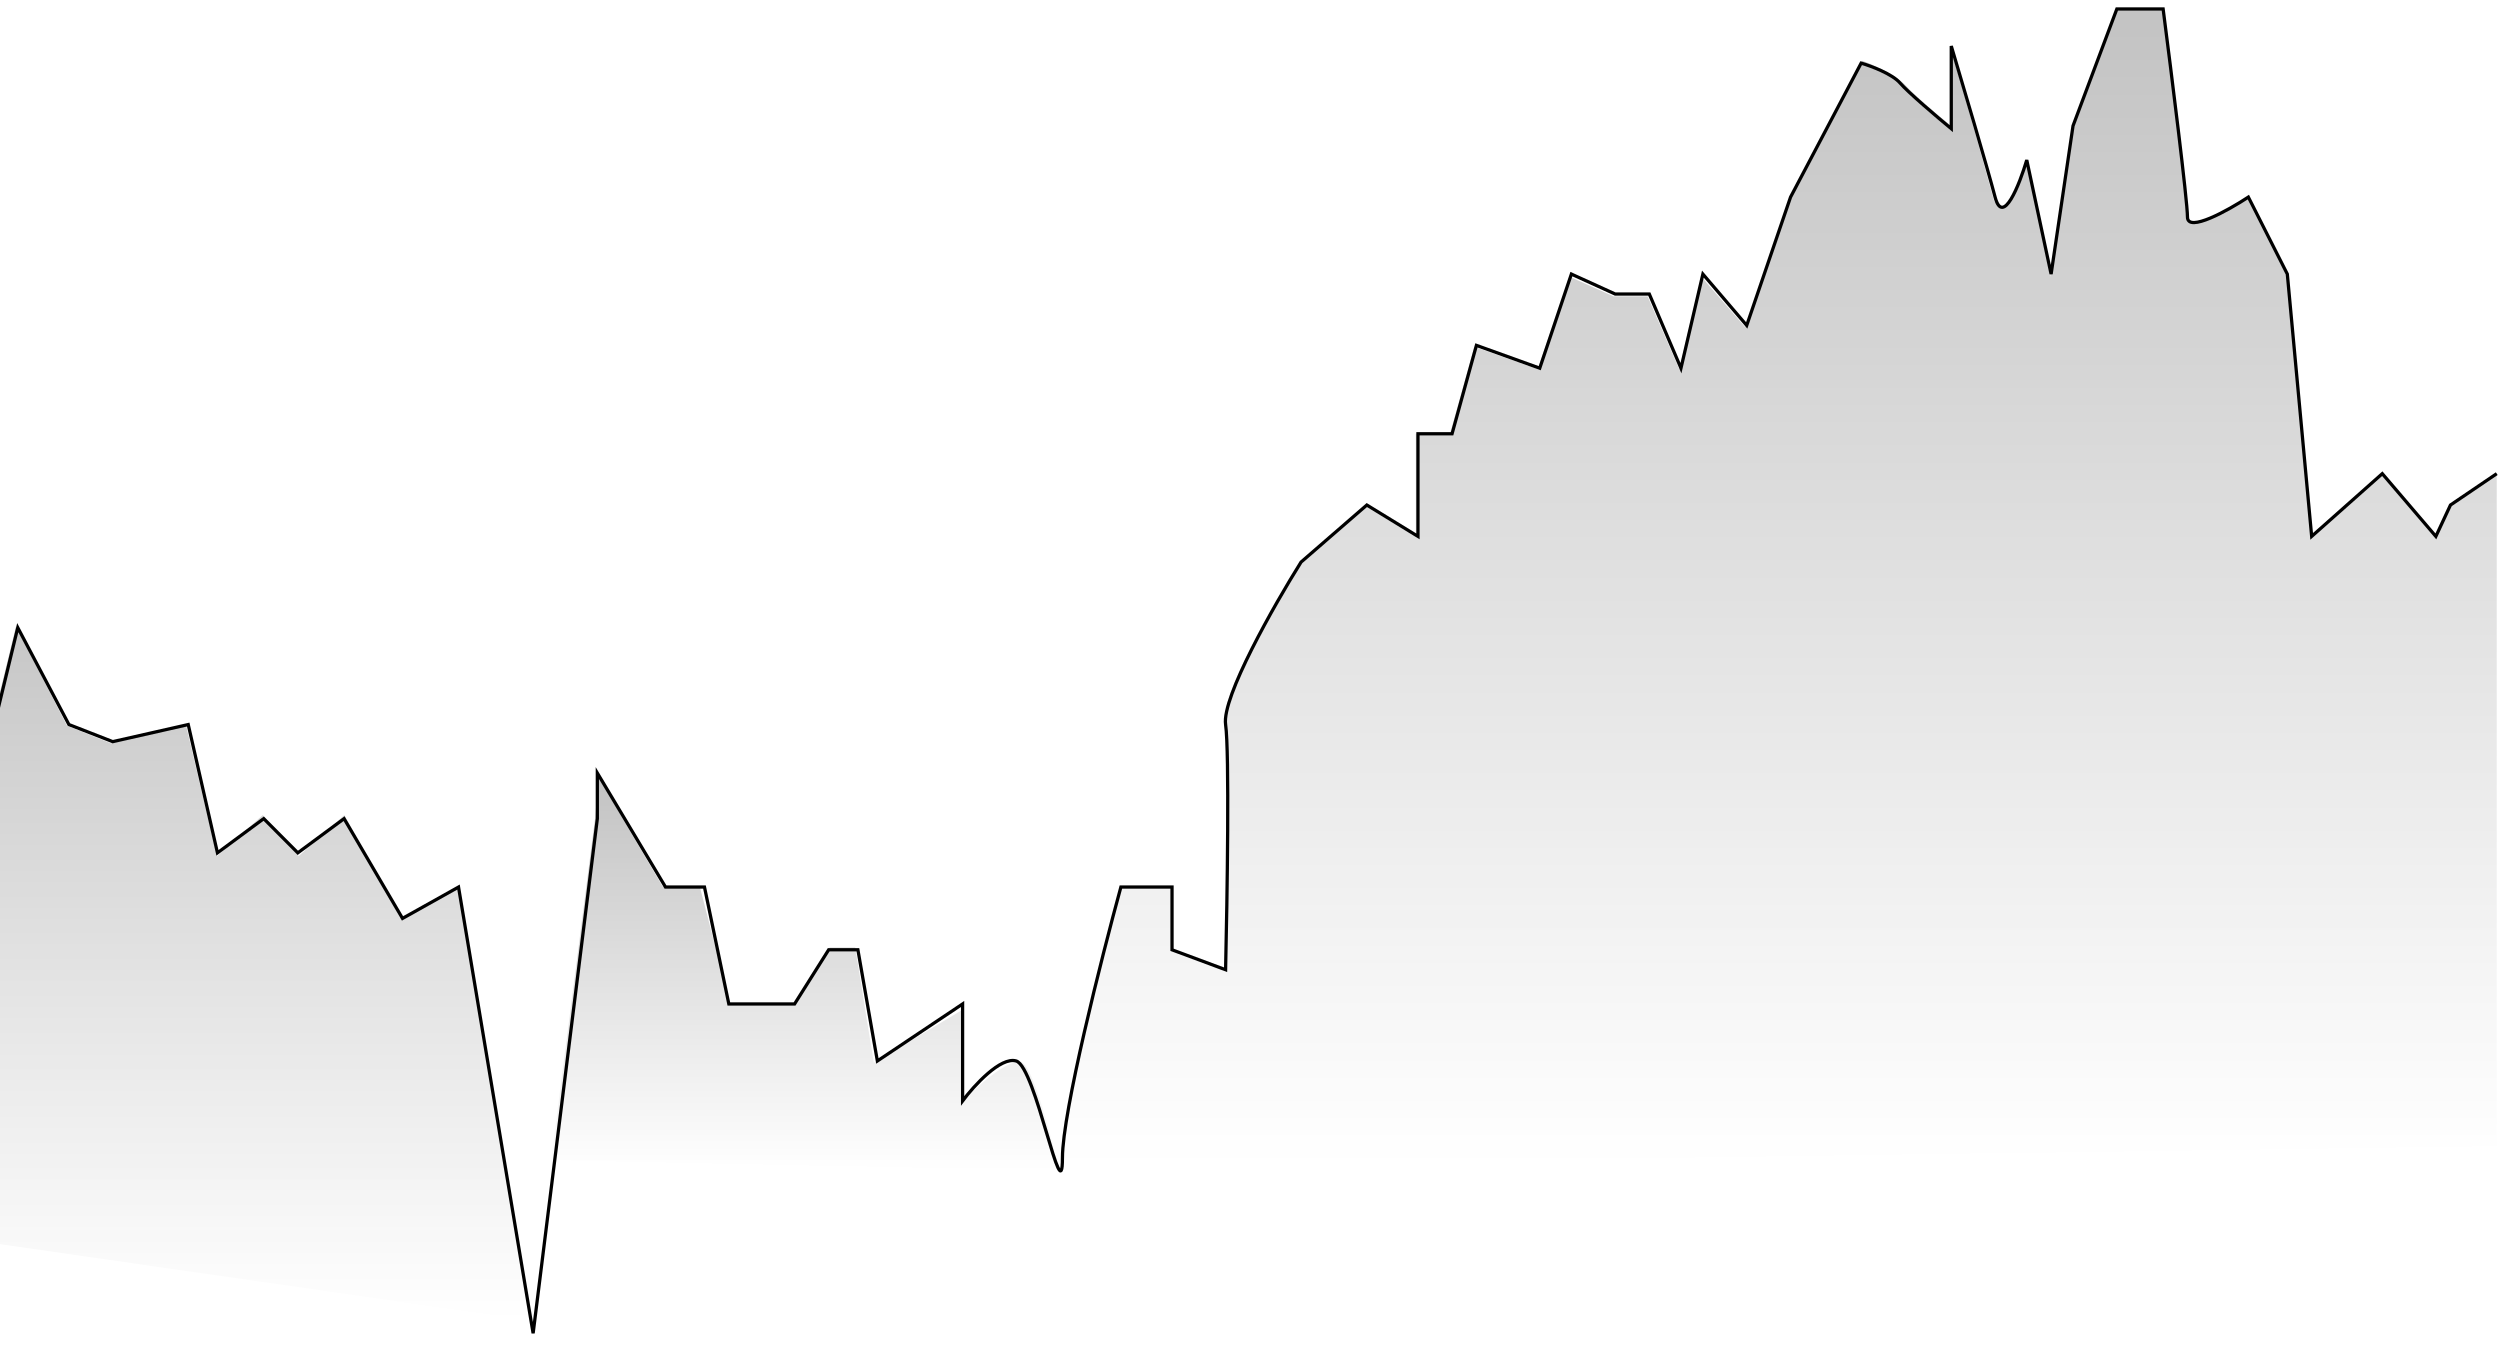
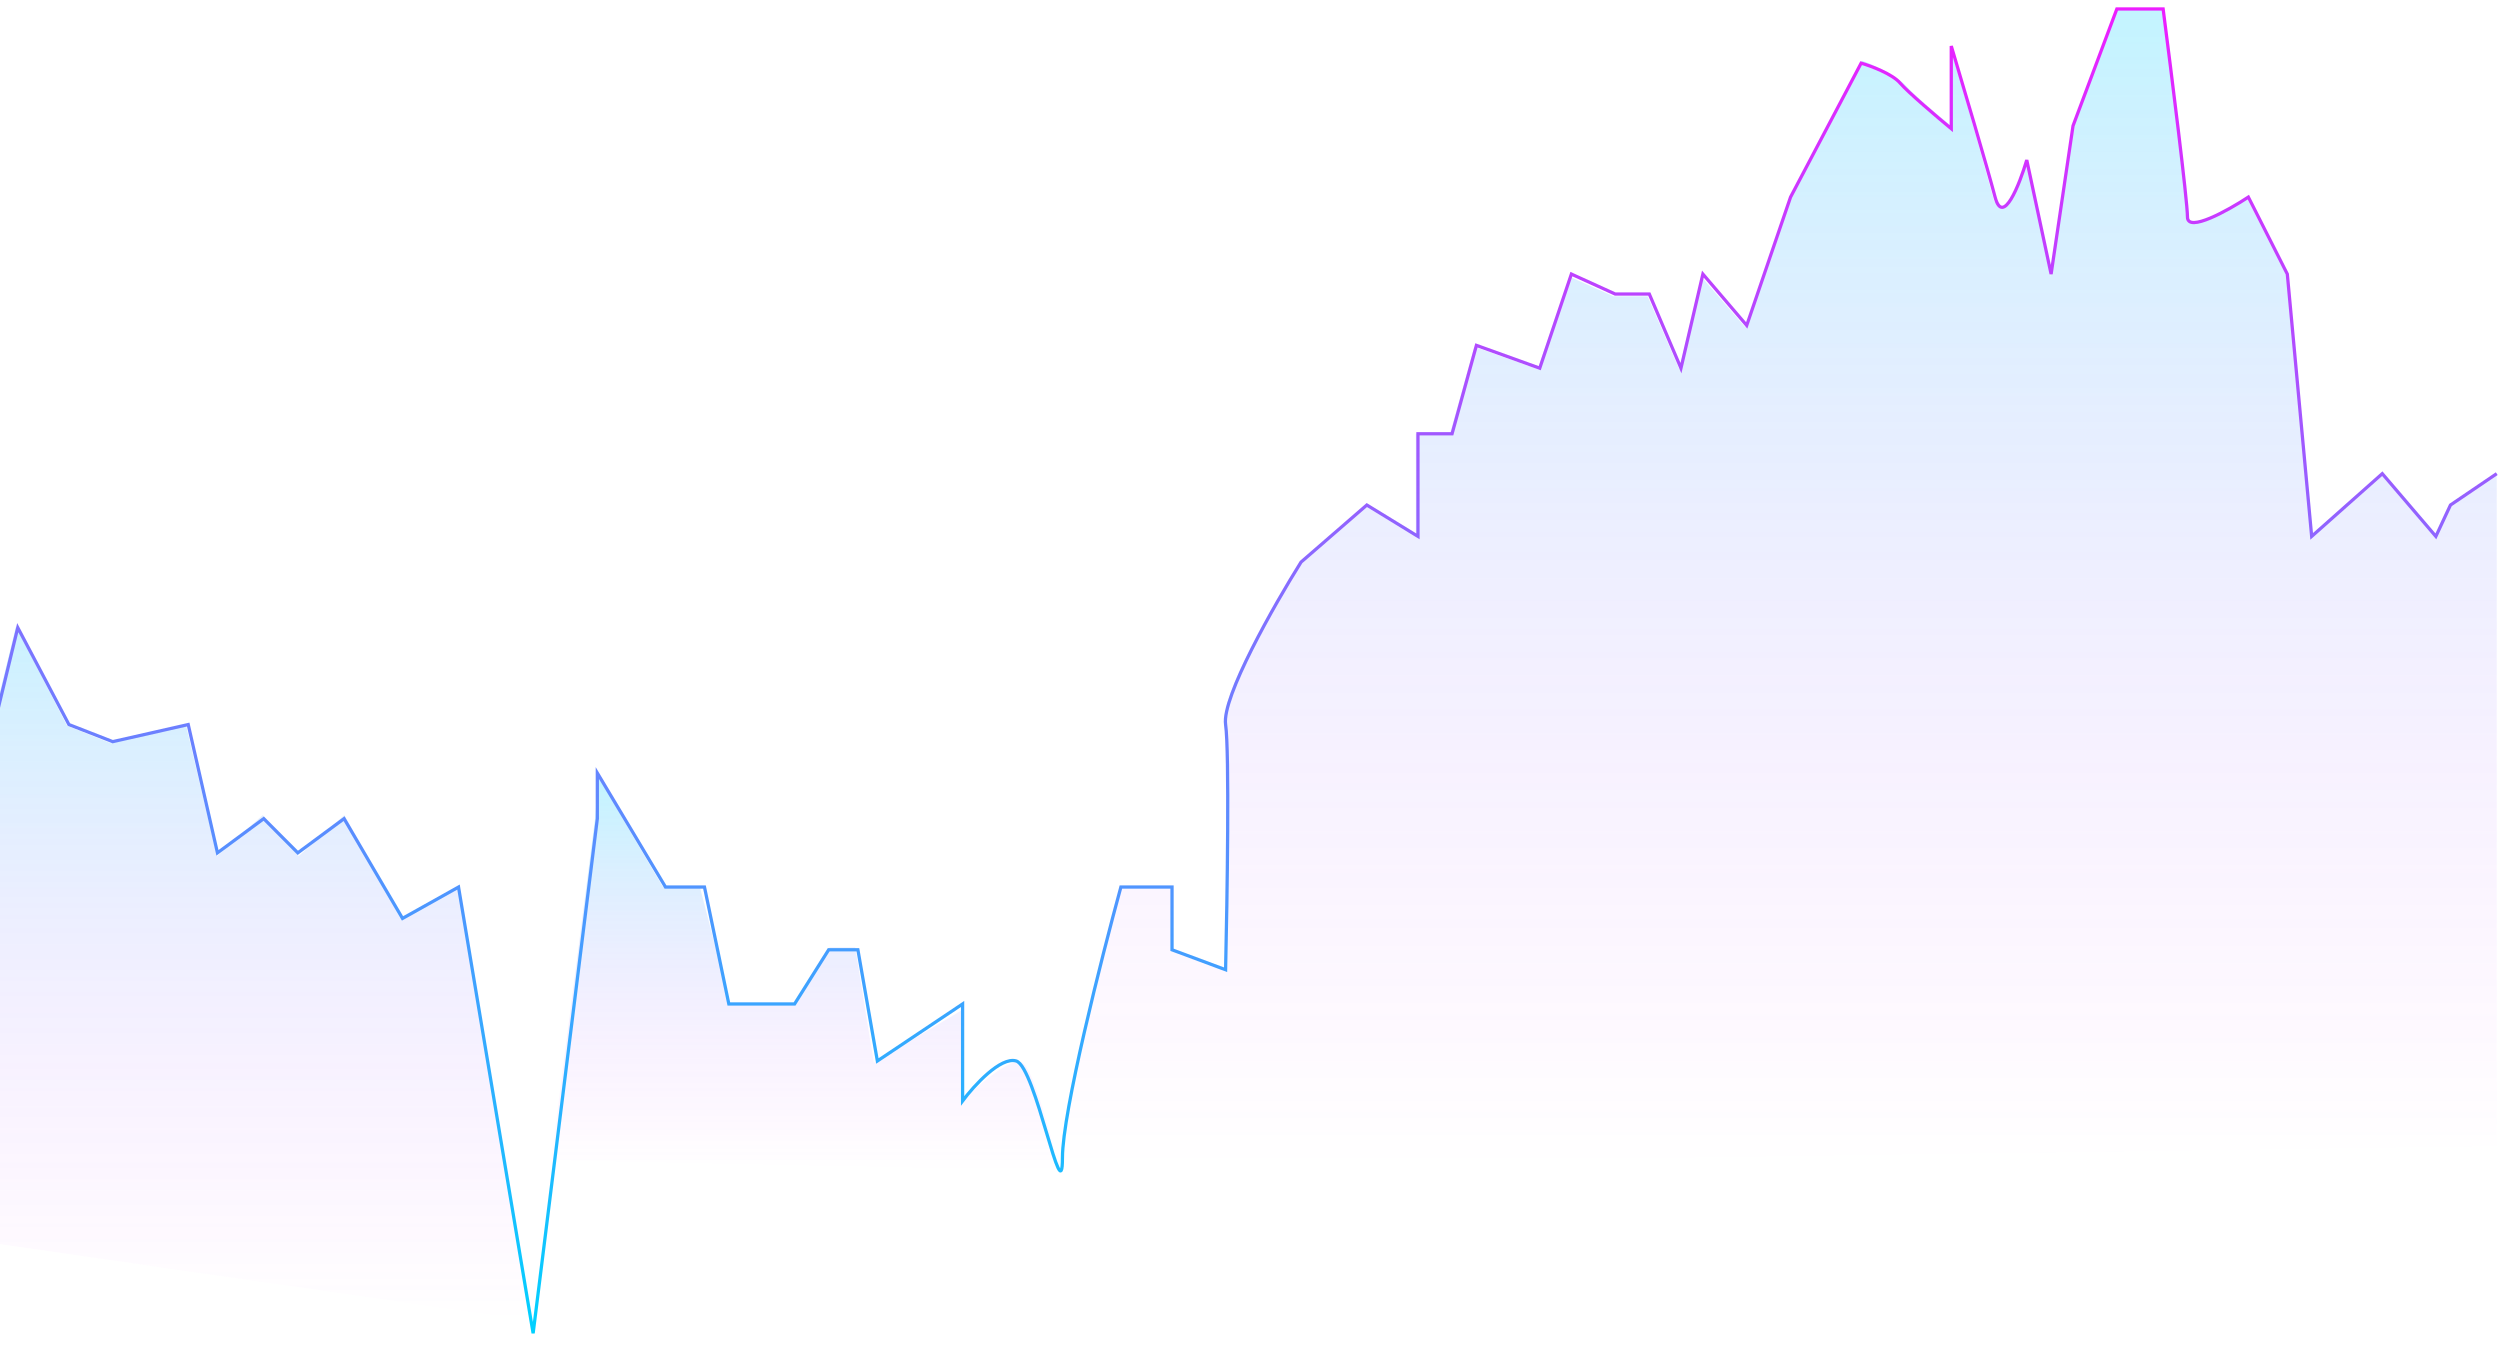
<svg xmlns="http://www.w3.org/2000/svg" width="766" height="414" viewBox="0 0 766 414" fill="none">
  <path opacity="0.3" d="M140.5 271.619L163 404.69L-246 345.783V235.413H-237.81L-219.941 196.881L-213.985 203.154H-181.225C-174.077 203.154 -167.823 207.335 -165.59 209.426L-129.107 203.154L-111.238 235.413L-102.304 225.556C-98.085 228.842 -88.753 235.413 -85.18 235.413C-81.606 235.413 -78.727 197.18 -77.734 178.063H-67.311L-50.186 240.79L-28.5 227.747H-16.5L-9.236 249.751L4.91 191.903L20.545 222.37L33.947 227.747L57.028 222.37L66.5 262.31L80.5 249.751L91.5 262.31L105.5 249.751L122.547 281.115L140.5 271.619Z" fill="url(#paint0_linear)" />
  <path opacity="0.3" d="M750.795 154.369L765 144.917V351.128L325 357.595C325 343.848 337.519 293.099 343.5 271.619H359L359.5 291.333L375.5 296.81C375.998 275.616 376.696 228.391 375.5 220.143C374.304 211.894 390.776 184.841 399 171.952L419 154.429L433.791 163.82V132.888H444.258L451.735 106.253L471.174 113.127L480.893 84.773L494.351 90.787H504.818L514.537 113.127L521.266 84.773L534.724 100.239L548.182 61.574L570.5 18.619C573.491 19.478 581.608 23.536 584 26.286C586.392 29.035 593.29 34.897 597.527 38.333L598 15.881C601.489 27.337 608.592 52.638 610.984 61.574C615.5 67.357 618.757 56.185 621 48.738L628.18 84.773L634.909 40.094L648.367 2.676H662.572C665.064 21.578 670.049 62.777 670.049 67.589C670.049 70.095 682.27 64.795 688.5 60.786L700.702 84.773L708.179 163.82L729.86 144.917L746.309 163.82L750.795 154.369Z" fill="url(#paint1_linear)" />
  <path opacity="0.3" d="M182.391 250.329L168.878 355.393L324.635 358.794C322.264 348.592 316.669 327.677 313.255 325.637C309.841 323.596 299.505 332.722 294.763 337.539V309.483L267.737 325.637L262.047 290.289H254.224L243.556 307.292H223.642L214.396 271.584H203.017L190.503 250.329L183.391 237.576L182.391 250.329Z" fill="url(#paint2_linear)" />
  <path d="M765 145.131L750.824 154.74L746.347 164.349L729.932 145.131L708.294 164.349L700.833 83.982L688.895 60.396C682.677 64.473 670.242 71.403 670.242 66.511C670.242 61.619 665.268 21.96 662.781 2.742H648.604L635.174 38.557L628.459 83.982L620.998 49.04C618.759 56.611 613.686 69.481 611.298 60.396C608.911 51.311 601.35 25.745 597.868 14.098V39.431C593.64 35.937 584.587 28.25 582.199 25.454C579.812 22.659 573.246 20.213 570.261 19.339L548.624 60.396L535.193 99.706L521.763 83.982L515.048 112.81L505.348 90.097H494.903L481.472 83.982L471.773 112.81L452.373 105.821L444.912 132.901H434.466V164.349L418.798 154.74L398.652 172.211C390.445 185.315 374.329 213.618 375.523 222.004C376.716 230.39 376.02 275.582 375.523 297.129L359.108 291.015V271.796H343.439C337.47 293.635 325.532 340.807 325.532 354.784C325.532 372.255 317.325 326.83 311.356 325.083C306.581 323.686 298.423 332.654 294.941 337.313V307.612L268.827 325.083L262.858 291.015H253.904L243.458 307.612H223.313L215.852 271.796H203.914L183.022 236.854V250.831L163.349 408.517L140.493 271.796L123.332 281.406L105.425 250.831L91.249 261.314L80.803 250.831L66.627 261.314L57.673 222.004L34.543 227.245L21.113 222.004L5.444 192.303L-8.732 250.831L-16.193 227.245H-27.385L-49.769 242.096L-66.93 180.947H-77.376C-78.37 199.583 -81.255 236.854 -84.837 236.854C-88.418 236.854 -97.77 230.448 -101.998 227.245L-110.951 236.854L-128.858 205.406L-165.418 211.521C-167.657 209.483 -173.924 205.406 -181.087 205.406C-188.25 205.406 -205.958 205.406 -213.917 205.406L-219.886 199.291L-237.793 236.854H-246" stroke="url(#paint3_linear)" strokeWidth="2" />
  <defs>
    <linearGradient id="paint0_linear" x1="-41.5" y1="178.063" x2="-41.5" y2="404.69" gradientUnits="userSpaceOnUse">
-       <stop stopColor="#00D1FF" stop-opacity="0.79" />
-       <stop offset="1" stopColor="#ED1EFF" stop-opacity="0" />
+       <stop stop-color="#00D1FF" stop-opacity="0.79" />
+       <stop offset="1" stop-color="#ED1EFF" stop-opacity="0" />
    </linearGradient>
    <linearGradient id="paint1_linear" x1="545" y1="2.676" x2="545" y2="357.595" gradientUnits="userSpaceOnUse">
-       <stop stopColor="#00D1FF" stop-opacity="0.79" />
-       <stop offset="1" stopColor="#ED1EFF" stop-opacity="0" />
+       <stop stop-color="#00D1FF" stop-opacity="0.79" />
+       <stop offset="1" stop-color="#ED1EFF" stop-opacity="0" />
    </linearGradient>
    <linearGradient id="paint2_linear" x1="246.756" y1="239.767" x2="246.756" y2="358.794" gradientUnits="userSpaceOnUse">
-       <stop stopColor="#00D1FF" stop-opacity="0.79" />
-       <stop offset="1" stopColor="#ED1EFF" stop-opacity="0" />
+       <stop stop-color="#00D1FF" stop-opacity="0.79" />
+       <stop offset="1" stop-color="#ED1EFF" stop-opacity="0" />
    </linearGradient>
    <linearGradient id="paint3_linear" x1="259.5" y1="2.742" x2="259.5" y2="408.517" gradientUnits="userSpaceOnUse">
-       <stop stopColor="#ED1EFF" />
-       <stop offset="1" stopColor="#00D1FF" />
+       <stop stop-color="#ED1EFF" />
+       <stop offset="1" stop-color="#00D1FF" />
    </linearGradient>
  </defs>
</svg>
